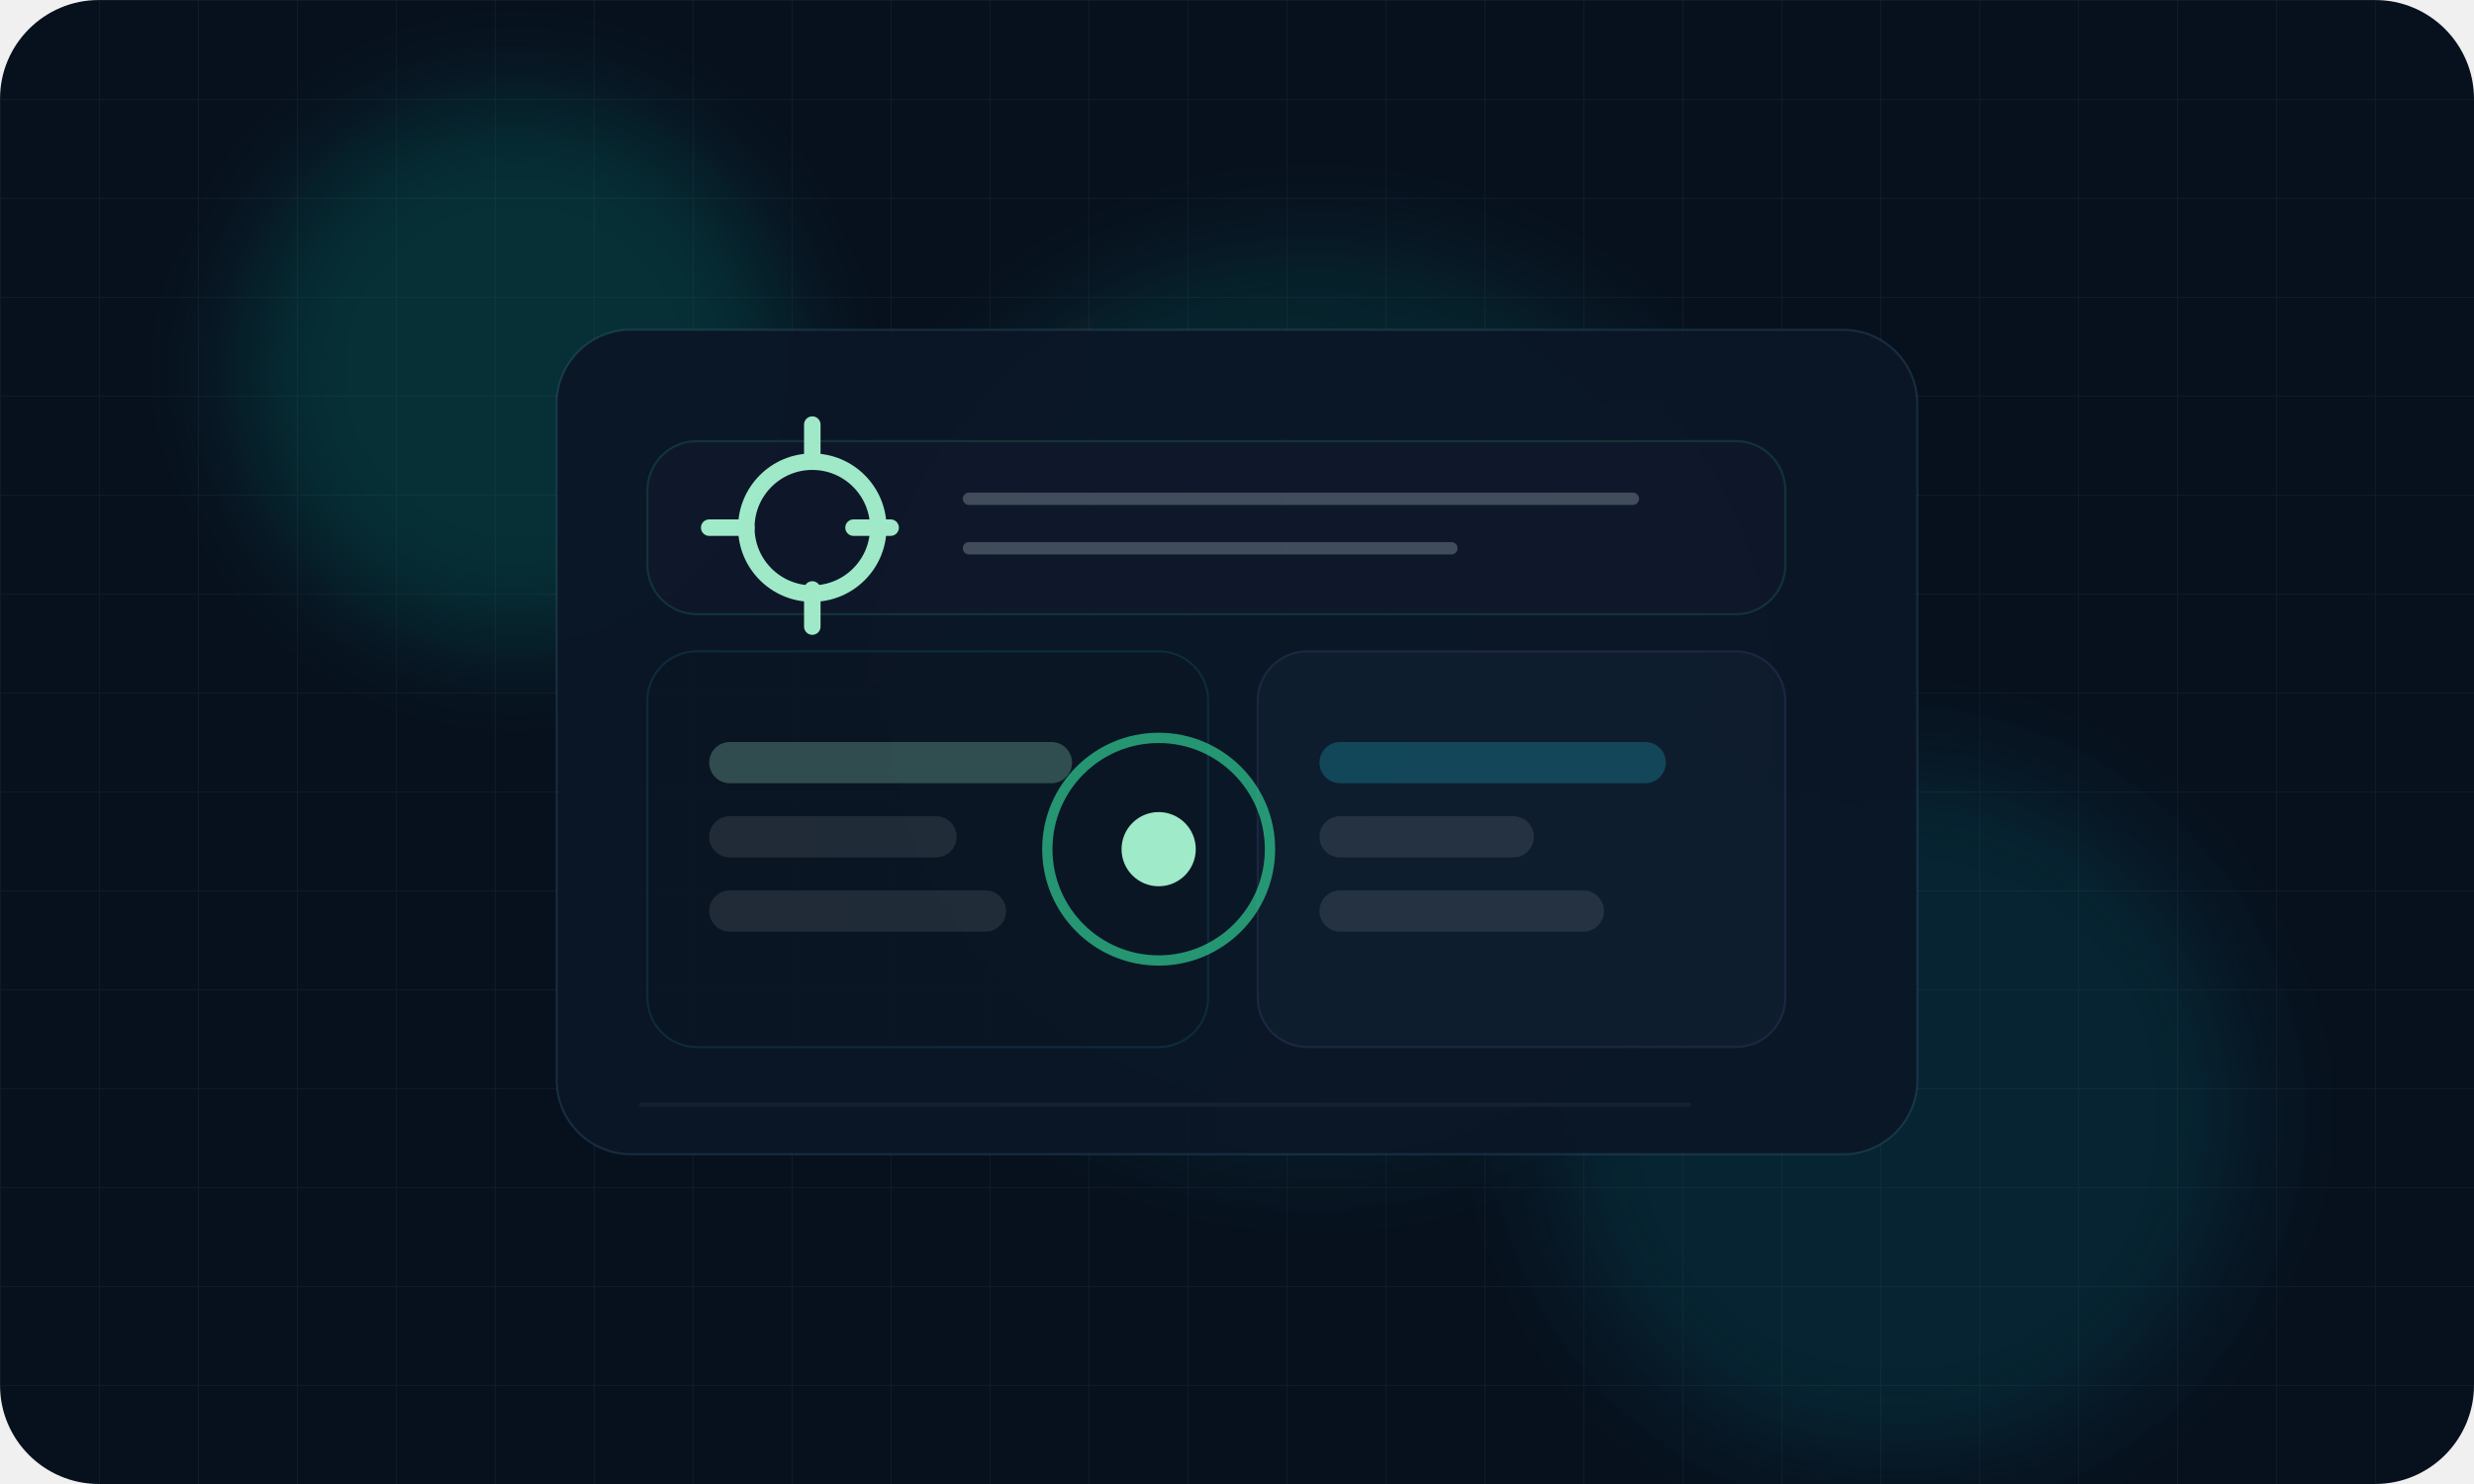
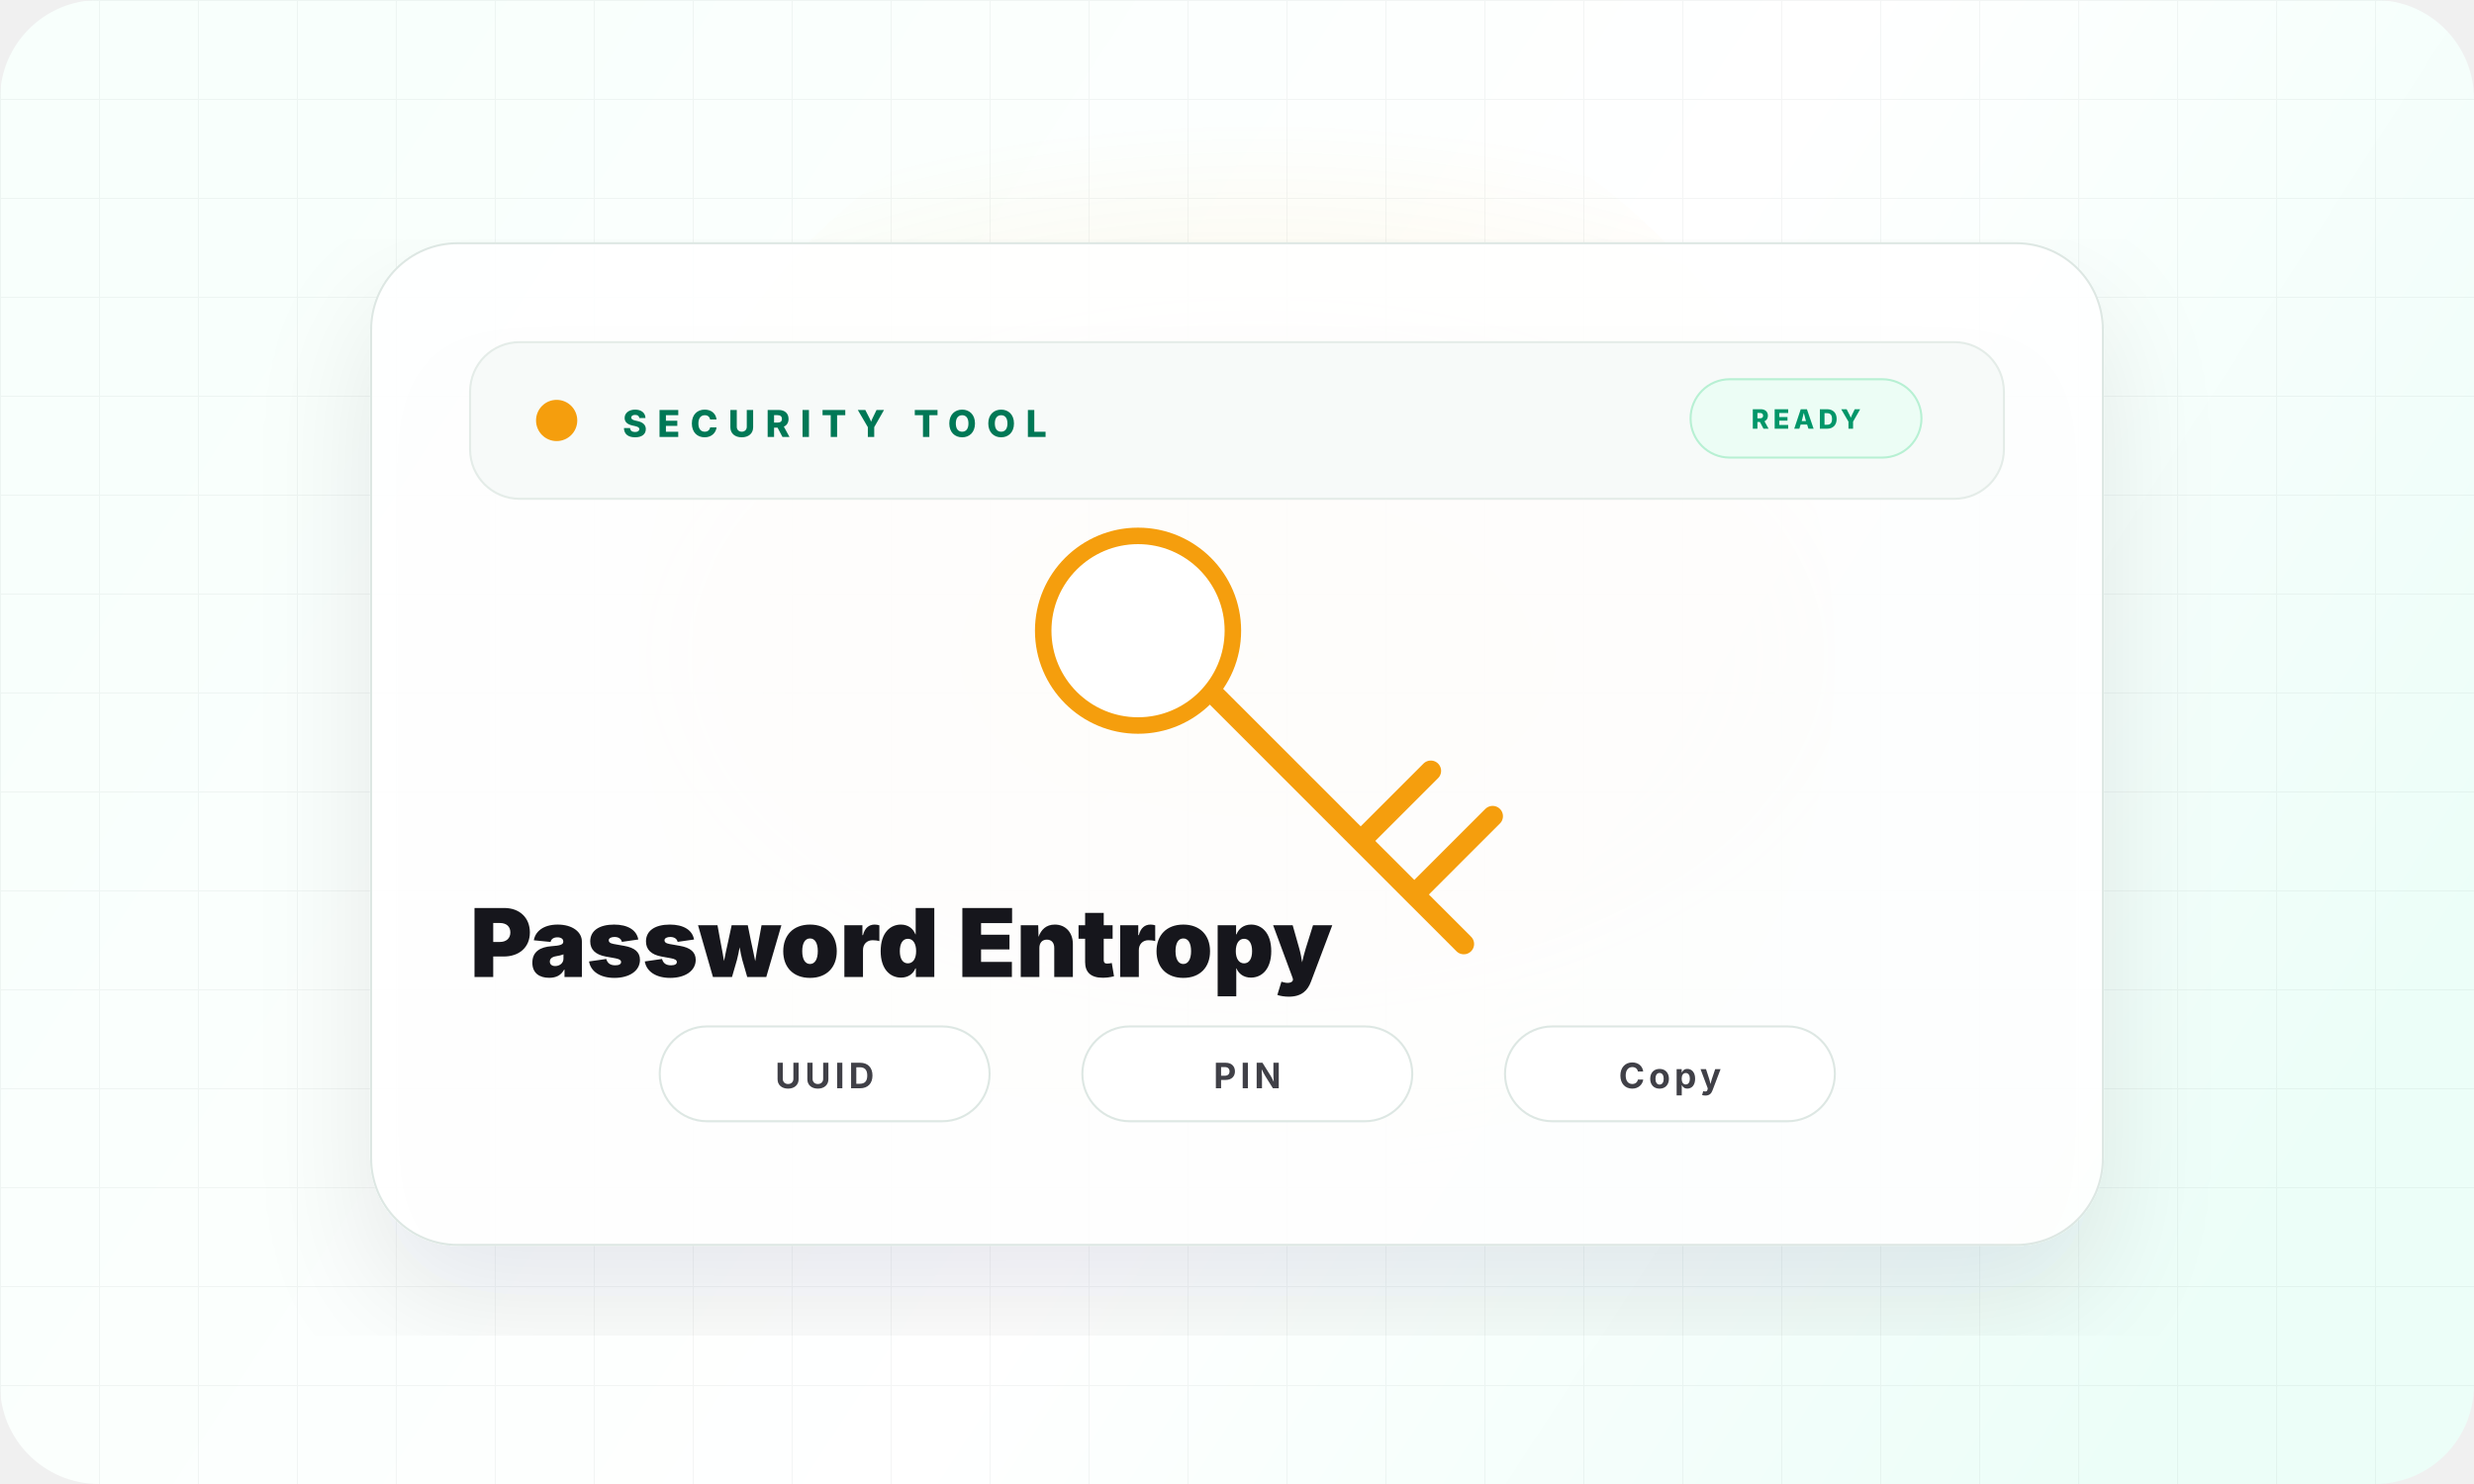
<svg xmlns="http://www.w3.org/2000/svg" width="1200" height="720" viewBox="0 0 1200 720" fill="none">
-   <rect width="1200" height="720" rx="48" fill="#07111E" />
  <defs>
-     <linearGradient id="g1" x1="160" y1="120" x2="1040" y2="620" gradientUnits="userSpaceOnUse">
-       <stop stop-color="#34D399" stop-opacity="0.28" />
-       <stop offset="0.5" stop-color="#14B8A6" stop-opacity="0.20" />
-       <stop offset="1" stop-color="#7DD3FC" stop-opacity="0.08" />
+     <linearGradient id="bg" x1="150" y1="70" x2="1060" y2="660" gradientUnits="userSpaceOnUse">
+       <stop stop-color="#F8FFFC" />
+       <stop offset="0.55" stop-color="#FFFFFF" />
+       <stop offset="1" stop-color="#ECFEF8" />
    </linearGradient>
-     <linearGradient id="g2" x1="220" y1="180" x2="980" y2="560" gradientUnits="userSpaceOnUse">
-       <stop stop-color="#ECFEFF" stop-opacity="0.92" />
-       <stop offset="1" stop-color="#A7F3D0" stop-opacity="0.16" />
-     </linearGradient>
-     <filter id="blur" x="-20%" y="-20%" width="140%" height="140%">
-       <feGaussianBlur stdDeviation="24" />
+     <radialGradient id="halo" cx="0" cy="0" r="1" gradientUnits="userSpaceOnUse" gradientTransform="translate(610 318) rotate(90) scale(260 440)">
+       <stop stop-color="#F59E0B" stop-opacity="0.16" />
+       <stop offset="1" stop-color="#F59E0B" stop-opacity="0" />
+     </radialGradient>
+     <pattern id="grid" width="48" height="48" patternUnits="userSpaceOnUse">
+       <path d="M48 0H0V48" fill="none" stroke="#0F172A" stroke-opacity="0.045" stroke-width="1" />
+     </pattern>
+     <filter id="shadow" x="120" y="88" width="960" height="560" filterUnits="userSpaceOnUse" color-interpolation-filters="sRGB">
+       <feDropShadow dx="0" dy="28" stdDeviation="28" flood-color="#0F172A" flood-opacity="0.10" />
    </filter>
-     <pattern id="grid" width="48" height="48" patternUnits="userSpaceOnUse">
-       <path d="M 48 0 L 0 0 0 48" fill="none" stroke="#FFFFFF" stroke-opacity="0.04" stroke-width="1" />
-     </pattern>
  </defs>
-   <rect width="1200" height="720" fill="url(#grid)" />
-   <circle cx="250" cy="180" r="132" fill="#14B8A6" fill-opacity="0.18" filter="url(#blur)" />
-   <circle cx="920" cy="540" r="168" fill="#22D3EE" fill-opacity="0.10" filter="url(#blur)" />
-   <circle cx="640" cy="340" r="220" fill="url(#g1)" fill-opacity="0.55" filter="url(#blur)" />
-   <g opacity="0.95">
-     <rect x="270" y="160" width="660" height="400" rx="36" fill="#0B1626" stroke="#7DD3FC" stroke-opacity="0.14" />
-     <rect x="314" y="214" width="552" height="84" rx="24" fill="#0F172A" stroke="#34D399" stroke-opacity="0.16" />
-     <rect x="314" y="316" width="272" height="192" rx="24" fill="#0A1524" stroke="#22D3EE" stroke-opacity="0.12" />
-     <rect x="610" y="316" width="256" height="192" rx="24" fill="#0E1C2D" stroke="#A78BFA" stroke-opacity="0.12" />
-     <circle cx="394" cy="256" r="32" stroke="#A7F3D0" stroke-width="8" />
-     <path d="M394 224V206M394 286V304M362 256H344M414 256H432" stroke="#A7F3D0" stroke-width="8" stroke-linecap="round" />
-     <path d="M470 242H792M470 266H704" stroke="#ECFEFF" stroke-opacity="0.24" stroke-width="6" stroke-linecap="round" />
-     <rect x="344" y="360" width="176" height="20" rx="10" fill="#A7F3D0" fill-opacity="0.26" />
-     <rect x="344" y="396" width="120" height="20" rx="10" fill="#FFFFFF" fill-opacity="0.10" />
-     <rect x="344" y="432" width="144" height="20" rx="10" fill="#FFFFFF" fill-opacity="0.10" />
-     <rect x="640" y="360" width="168" height="20" rx="10" fill="#22D3EE" fill-opacity="0.24" />
-     <rect x="640" y="396" width="104" height="20" rx="10" fill="#FFFFFF" fill-opacity="0.10" />
-     <rect x="640" y="432" width="138" height="20" rx="10" fill="#FFFFFF" fill-opacity="0.10" />
-     <path d="M310 536H820" stroke="#FFFFFF" stroke-opacity="0.05" stroke-width="2" />
-     <circle cx="562" cy="412" r="54" stroke="#34D399" stroke-opacity="0.7" stroke-width="5" />
-     <circle cx="562" cy="412" r="18" fill="#A7F3D0" />
+   <rect width="1200" height="720" rx="48" fill="url(#bg)" />
+   <rect width="1200" height="720" rx="48" fill="url(#grid)" />
+   <circle cx="600" cy="320" r="290" fill="url(#halo)" />
+   <g filter="url(#shadow)">
+     <rect x="180" y="118" width="840" height="486" rx="42" fill="#FFFFFF" fill-opacity="0.90" stroke="#DDE7E3" />
+     <rect x="228" y="166" width="744" height="76" rx="24" fill="#F7FAF9" stroke="#E4ECE8" />
+     <circle cx="270" cy="204" r="10" fill="#F59E0B" />
+     <text x="302" y="212" font-family="Inter, ui-sans-serif, system-ui" font-size="18" font-weight="800" letter-spacing="5" fill="#047857">SECURITY TOOL</text>
+     <text x="228" y="474" font-family="Inter, ui-sans-serif, system-ui" font-size="46" font-weight="900" fill="#18181B">Password Entropy</text>
+     <rect x="820" y="184" width="112" height="38" rx="19" fill="#ECFDF5" stroke="#B7F0D3" />
+     <text x="876" y="208" text-anchor="middle" font-family="Inter, ui-sans-serif, system-ui" font-size="13" font-weight="800" letter-spacing="2" fill="#059669">READY</text>
+     <circle cx="552" cy="306" r="46" fill="#FFFFFF" stroke="#F59E0B" stroke-width="8" />
+     <path d="M590 338L710 458M660 408L694 374M686 434L724 396" stroke="#F59E0B" stroke-width="10" stroke-linecap="round" />
+     <g>
+       <rect x="320" y="498" width="160" height="46" rx="23" fill="#FFFFFF" stroke="#DDE7E3" />
+       <text x="400" y="528" text-anchor="middle" font-family="Inter, ui-sans-serif, system-ui" font-size="17" font-weight="700" fill="#3F3F46" letter-spacing="2">UUID</text>
+     </g>
+     <g>
+       <rect x="525" y="498" width="160" height="46" rx="23" fill="#FFFFFF" stroke="#DDE7E3" />
+       <text x="605" y="528" text-anchor="middle" font-family="Inter, ui-sans-serif, system-ui" font-size="17" font-weight="700" fill="#3F3F46" letter-spacing="2">PIN</text>
+     </g>
+     <g>
+       <rect x="730" y="498" width="160" height="46" rx="23" fill="#FFFFFF" stroke="#DDE7E3" />
+       <text x="810" y="528" text-anchor="middle" font-family="Inter, ui-sans-serif, system-ui" font-size="17" font-weight="700" fill="#3F3F46" letter-spacing="2">Copy</text>
+     </g>
  </g>
</svg>
